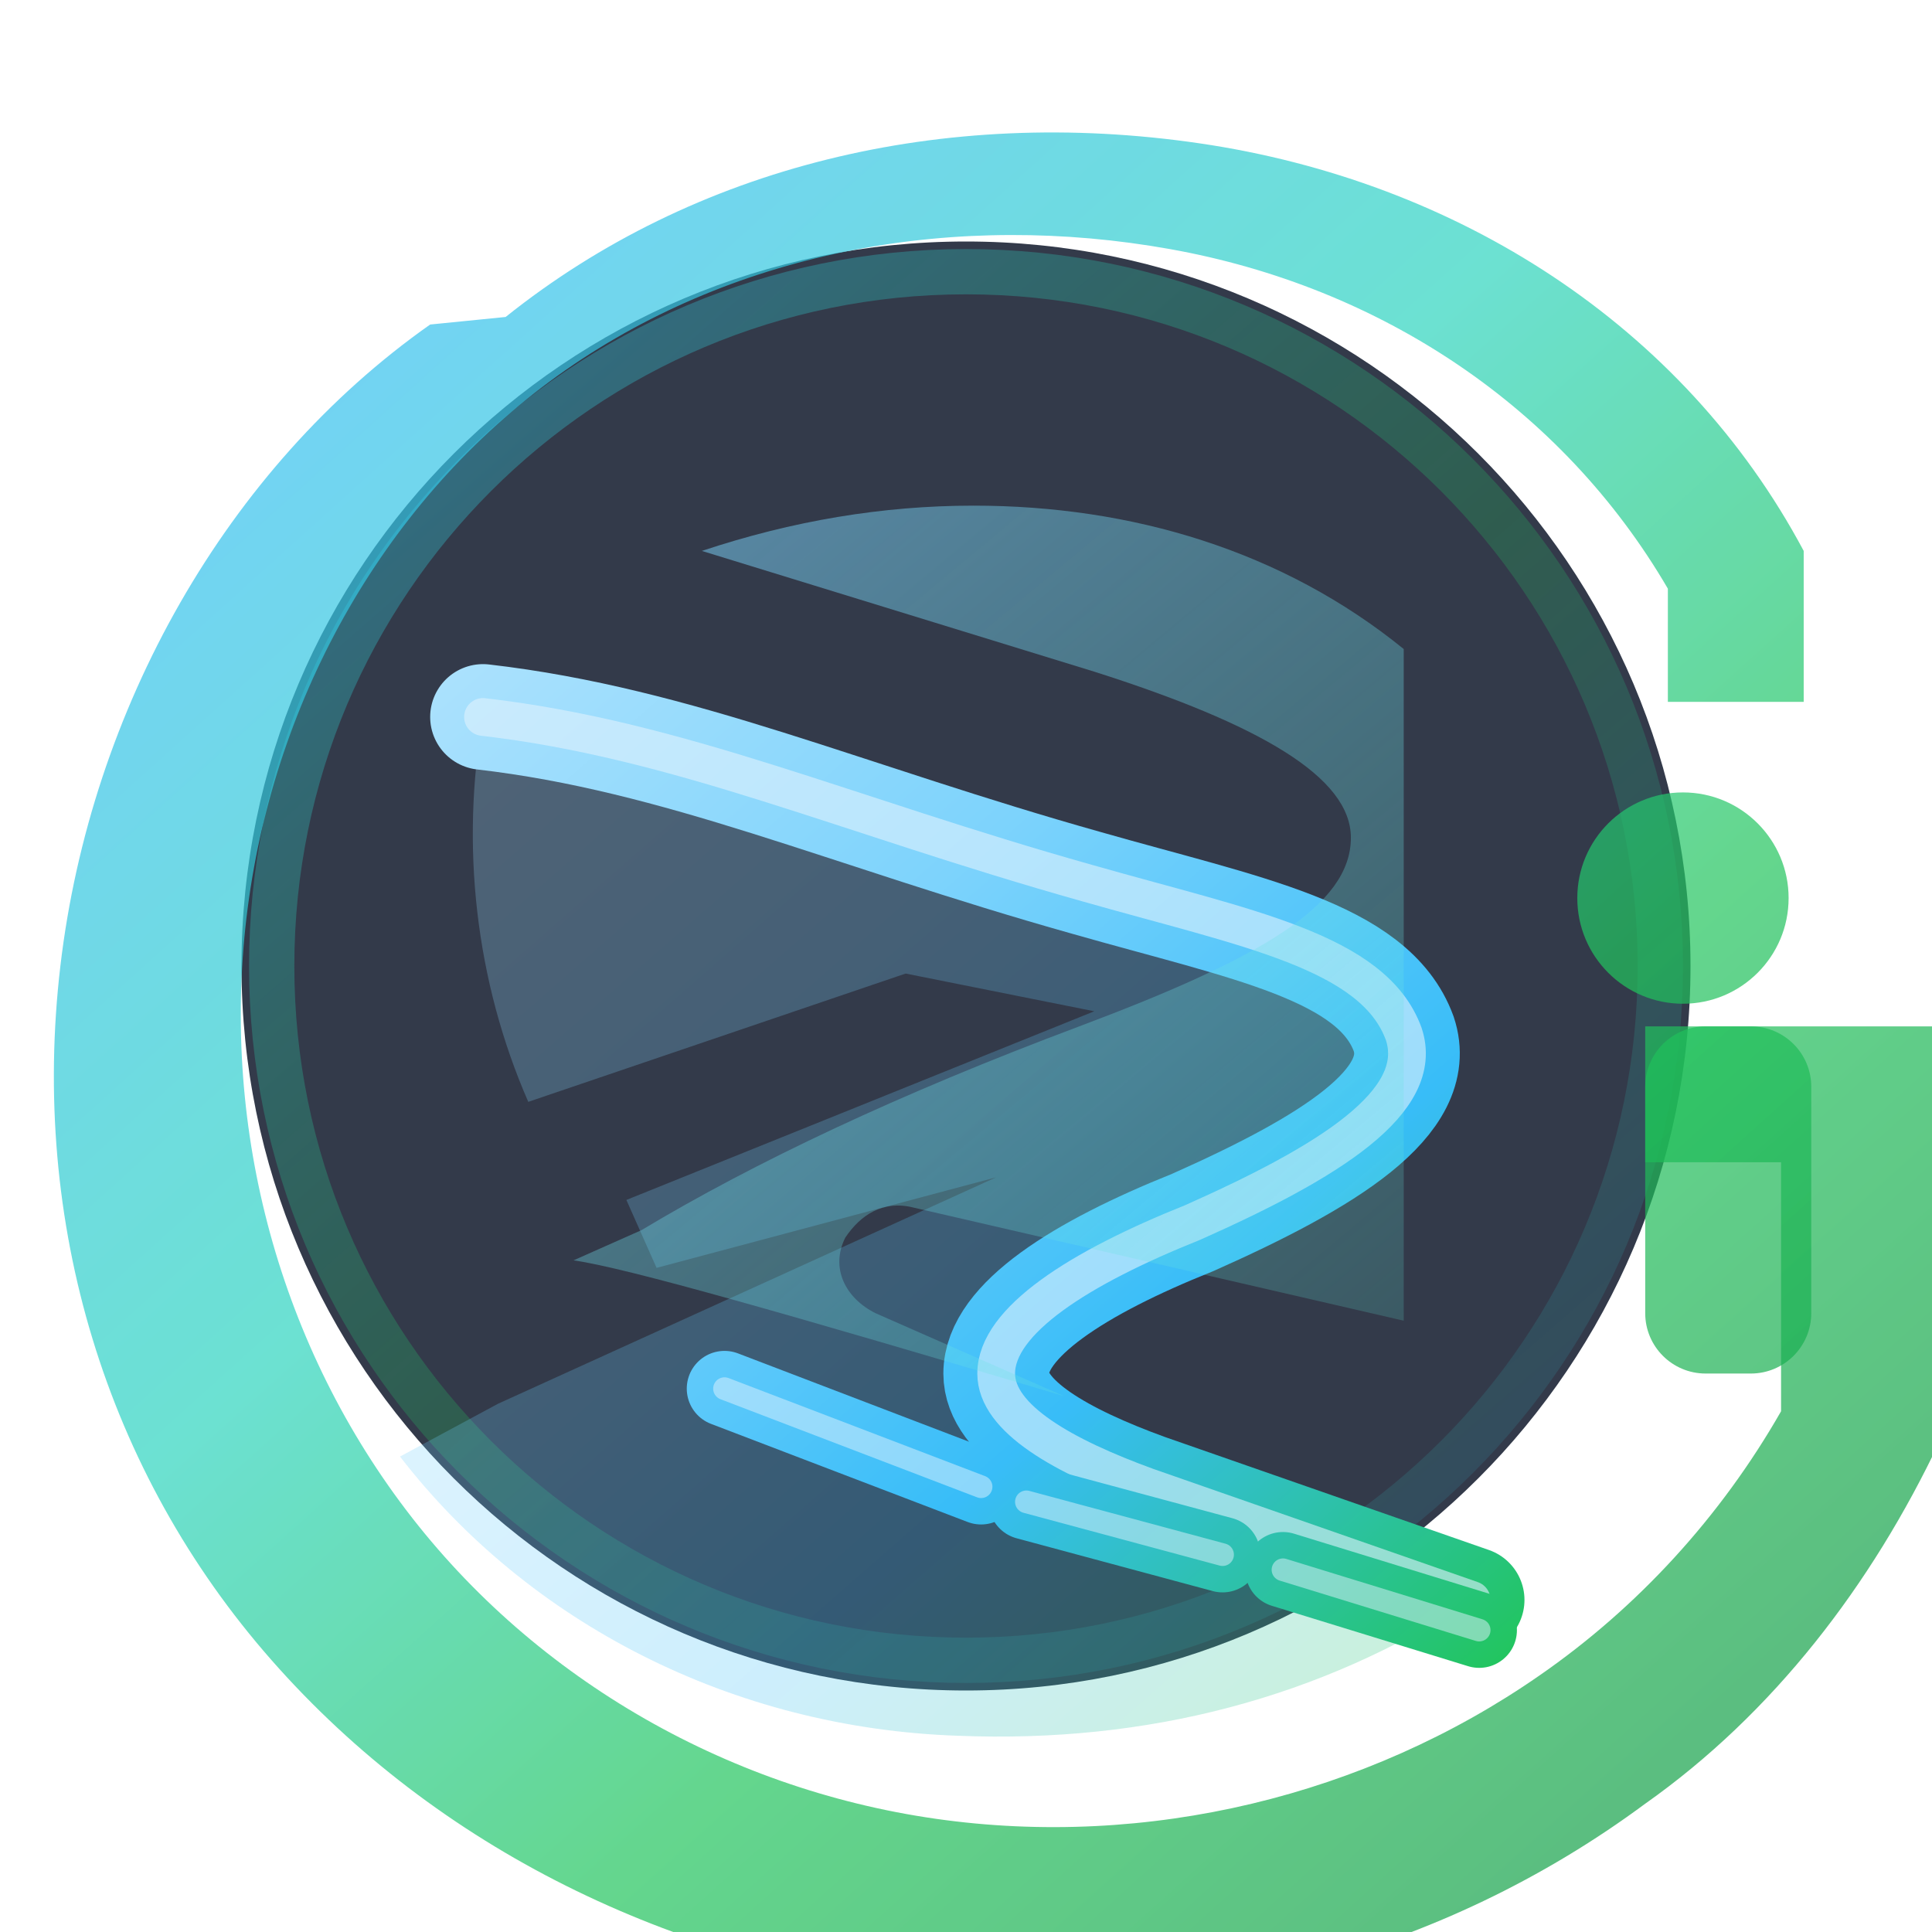
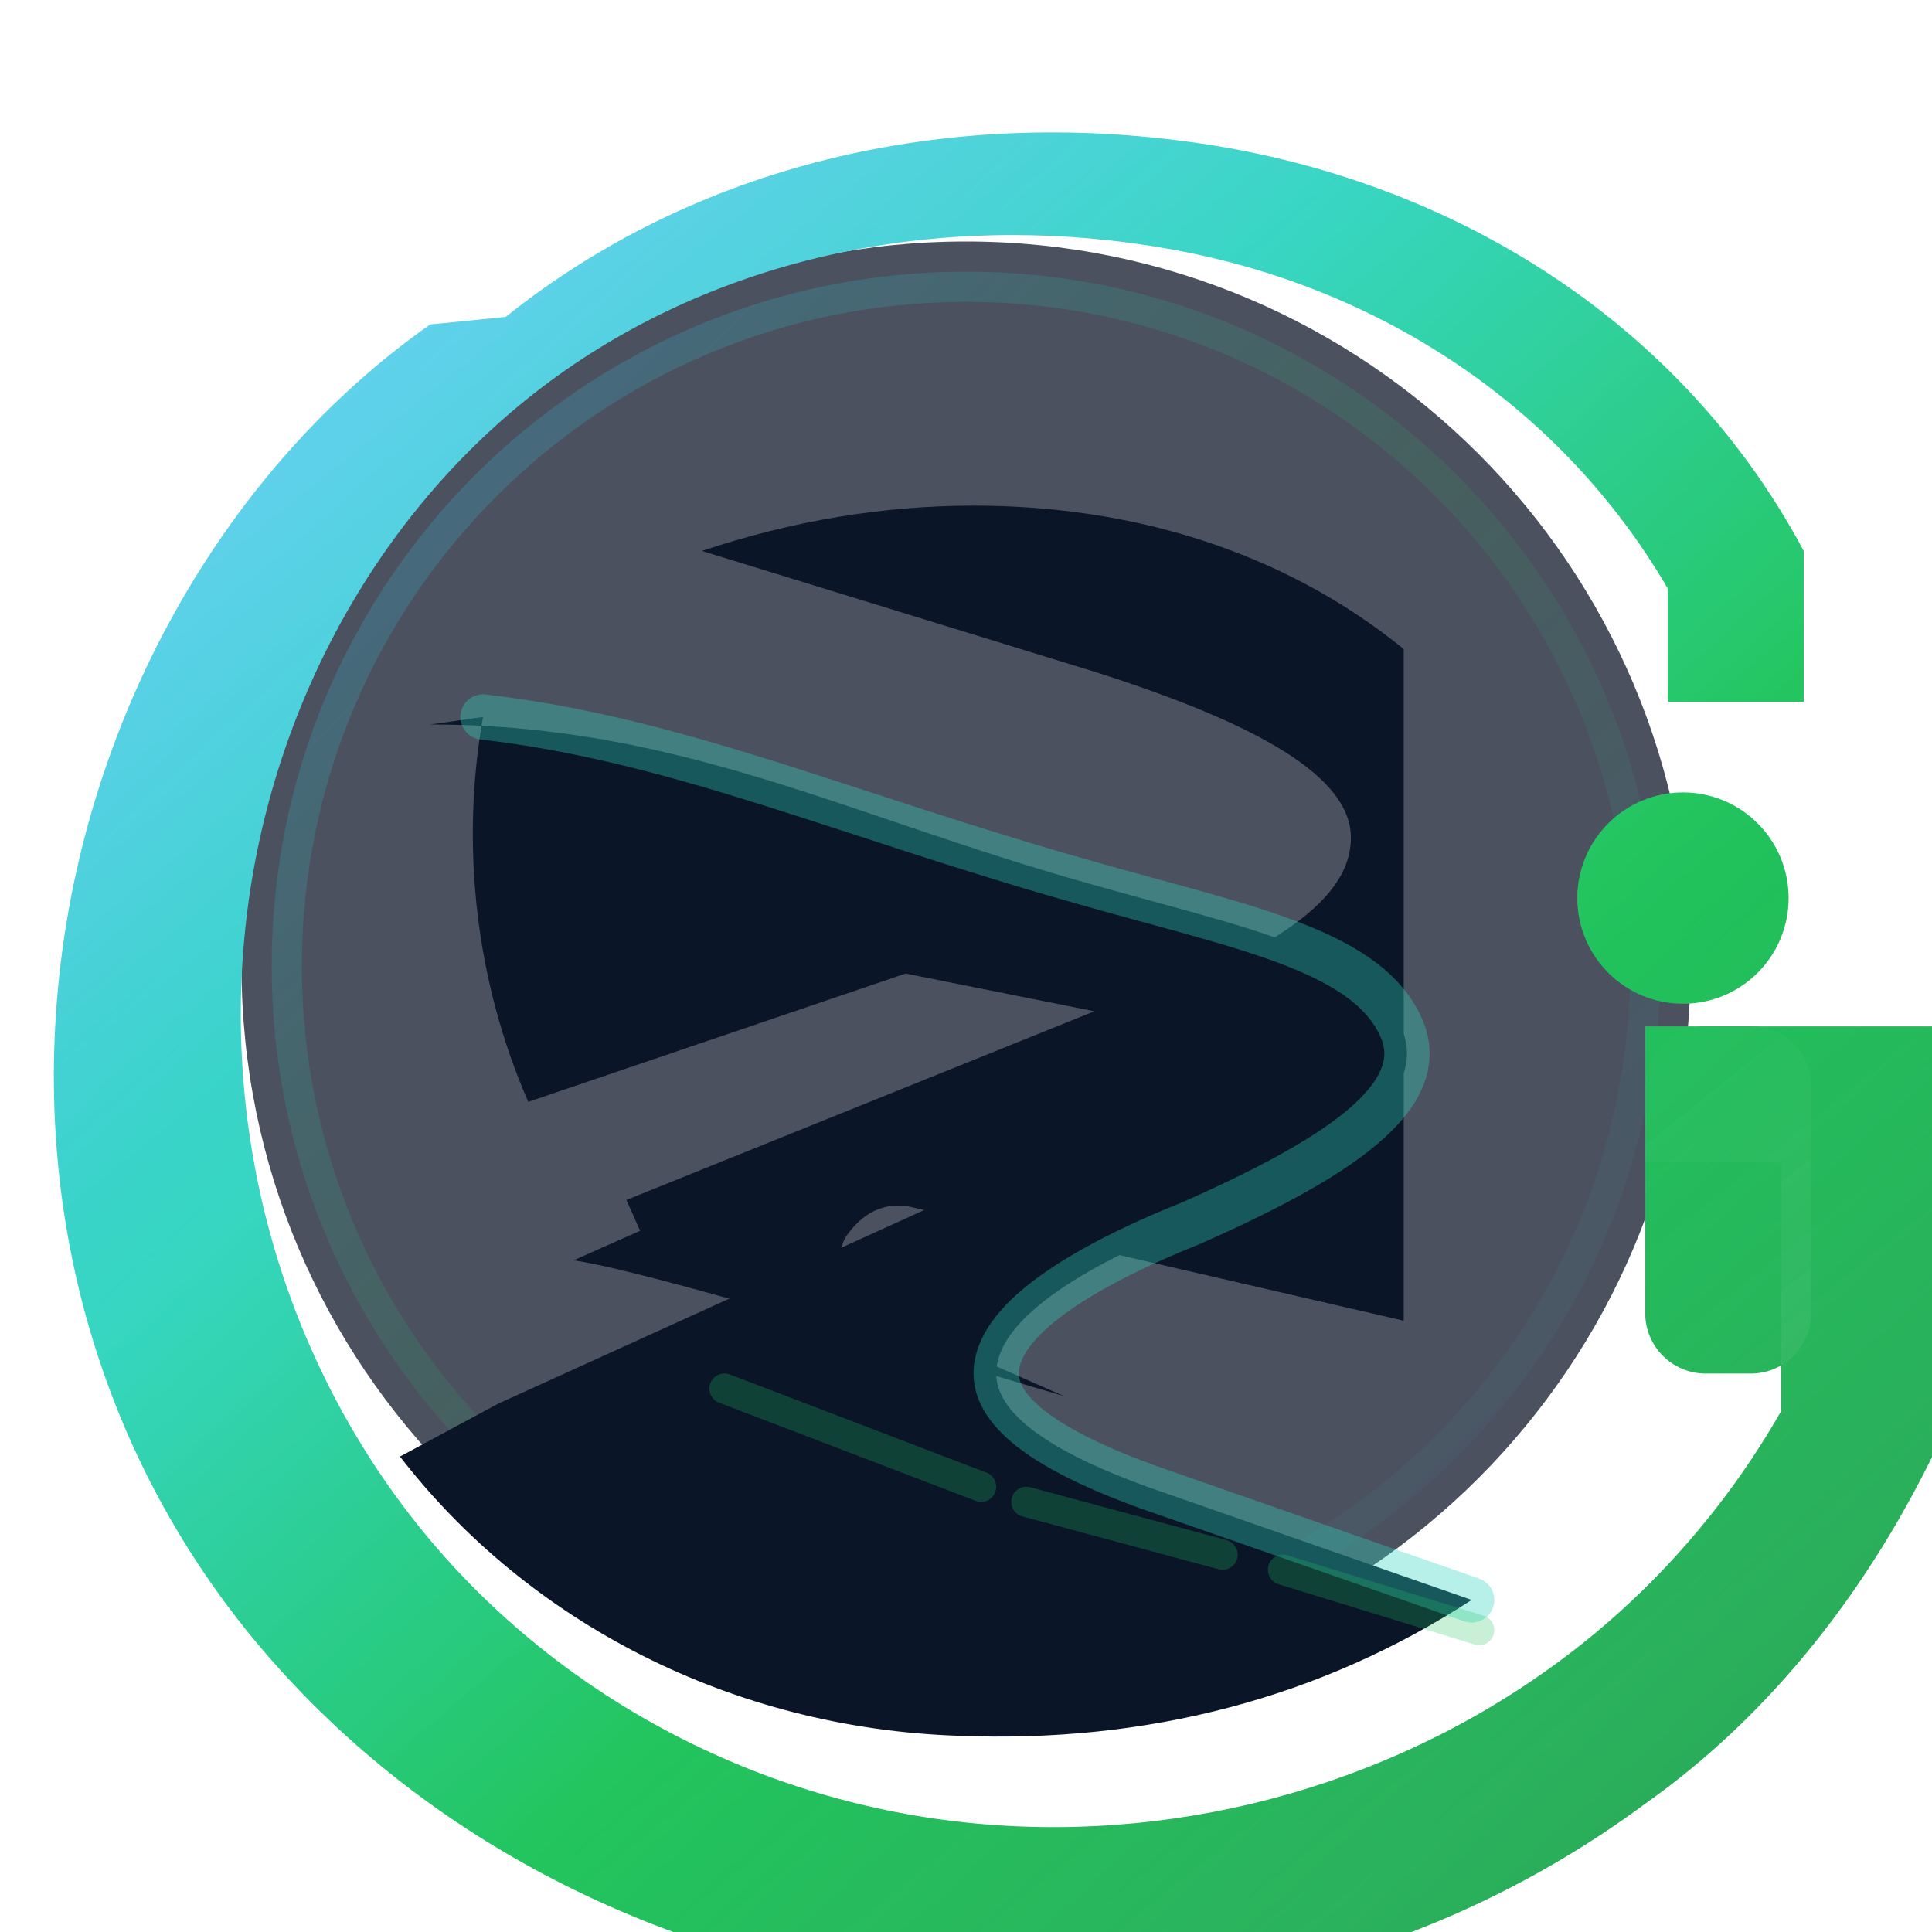
<svg xmlns="http://www.w3.org/2000/svg" width="256" height="256" viewBox="0 0 256 256" fill="none">
  <defs>
-     <linearGradient id="jgzt-shell" x1="44" y1="26" x2="226" y2="228" gradientUnits="userSpaceOnUse">
+     <linearGradient id="jgzt-shell" x1="30" y1="20" x2="230" y2="240" gradientUnits="userSpaceOnUse">
      <stop offset="0" stop-color="#38BDF8" />
-       <stop offset="0.4" stop-color="#2DD4BF" />
-       <stop offset="0.7" stop-color="#22C55E" />
+       <stop offset="0.35" stop-color="#2DD4BF" />
+       <stop offset="0.65" stop-color="#22C55E" />
      <stop offset="1" stop-color="#16A34A" />
    </linearGradient>
-     <linearGradient id="zt-road" x1="60" y1="60" x2="200" y2="220" gradientUnits="userSpaceOnUse">
-       <stop offset="0" stop-color="#BAE6FD" />
-       <stop offset="0.4" stop-color="#7DD3FC" />
-       <stop offset="0.7" stop-color="#38BDF8" />
-       <stop offset="1" stop-color="#22C55E" />
+     <linearGradient id="jgzt-shine" x1="50" y1="30" x2="210" y2="230" gradientUnits="userSpaceOnUse">
+       <stop offset="0" stop-color="#FFFFFF" stop-opacity="0.25" />
+       <stop offset="0.3" stop-color="#FFFFFF" stop-opacity="0.05" />
+       <stop offset="0.7" stop-color="#FFFFFF" stop-opacity="0" />
+       <stop offset="1" stop-color="#FFFFFF" stop-opacity="0.08" />
    </linearGradient>
-     <linearGradient id="zt-glow" x1="80" y1="80" x2="180" y2="200" gradientUnits="userSpaceOnUse">
-       <stop offset="0" stop-color="#7DD3FC" stop-opacity="0.5" />
-       <stop offset="1" stop-color="#5EEAD4" stop-opacity="0.15" />
-     </linearGradient>
-     <linearGradient id="jgzt-ring" x1="52" y1="34" x2="214" y2="220" gradientUnits="userSpaceOnUse">
-       <stop offset="0" stop-color="#38BDF8" stop-opacity="0.4" />
-       <stop offset="0.5" stop-color="#22C55E" stop-opacity="0.25" />
-       <stop offset="1" stop-color="#38BDF8" stop-opacity="0.1" />
+     <linearGradient id="jgzt-ring" x1="50" y1="50" x2="210" y2="210" gradientUnits="userSpaceOnUse">
+       <stop offset="0" stop-color="#38BDF8" stop-opacity="0.25" />
+       <stop offset="0.5" stop-color="#22C55E" stop-opacity="0.12" />
+       <stop offset="1" stop-color="#38BDF8" stop-opacity="0.03" />
    </linearGradient>
  </defs>
-   <circle cx="128" cy="128" r="96" fill="#0F172A" opacity="0.85" />
-   <circle cx="128" cy="128" r="92" fill="none" stroke="url(#jgzt-ring)" stroke-width="6" />
-   <path d="M67 42C92 22 125 14 159 19C193 24 223 43 239 73V93H221V78C207 54 183 38 155 33C127 28 98 33 75 49C52 65 37 91 33 119C29 147 36 176 53 199C70 222 96 237 124 241C152 245 181 238 204 222C217 213 228 201 236 187V154H218V136H257V191C248 210 235 227 218 239C191 259 157 268 123 264C89 260 58 245 36 220C14 195 4 162 8 128C12 94 30 62 57 43L67 42Z" fill="url(#jgzt-shell)" opacity="0.7" />
-   <circle cx="223" cy="119" r="14" fill="url(#jgzt-shell)" opacity="0.7" />
-   <rect x="218" y="136" width="22" height="46" rx="8" fill="url(#jgzt-shell)" opacity="0.7" />
-   <path d="M57 96C90 96 112 108 144 117C165 123 182 126 186 137C189 146 176 154 158 162C143 168 132 175 132 182C132 188 141 193 152 197L195 212C175 225 152 231 127 230C97 229 70 215 53 193L66 186L132 156L87 168L83 159L145 134L120 129L70 146C63 130 61 112 64 95L57 96Z" fill="url(#zt-road)" opacity="0.25" />
-   <path d="M64 95 C90 98 112 108 144 117 C165 123 182 126 186 137 C189 146 176 154 158 162 C143 168 132 175 132 182 C132 188 141 193 152 197 L195 212" fill="none" stroke="url(#zt-road)" stroke-width="14" stroke-linecap="round" stroke-linejoin="round" />
-   <path d="M64 95 C90 98 112 108 144 117 C165 123 182 126 186 137 C189 146 176 154 158 162 C143 168 132 175 132 182 C132 188 141 193 152 197 L195 212" fill="none" stroke="#E0F2FE" stroke-width="5" stroke-linecap="round" stroke-linejoin="round" opacity="0.6" />
-   <path d="M96 184L130 197" stroke="url(#zt-road)" stroke-width="10" stroke-linecap="round" />
-   <path d="M136 199L162 206" stroke="url(#zt-road)" stroke-width="10" stroke-linecap="round" />
-   <path d="M170 208L196 216" stroke="url(#zt-road)" stroke-width="10" stroke-linecap="round" />
-   <path d="M96 184L130 197" stroke="#E0F2FE" stroke-width="3" stroke-linecap="round" opacity="0.5" />
-   <path d="M136 199L162 206" stroke="#E0F2FE" stroke-width="3" stroke-linecap="round" opacity="0.5" />
-   <path d="M170 208L196 216" stroke="#E0F2FE" stroke-width="3" stroke-linecap="round" opacity="0.5" />
-   <path d="M85 163C100 154 119 145 143 136C167 127 179 120 179 111C179 103 167 96 145 89L93 73C105 69 117 67 129 67C150 67 170 73 186 86V175L121 160C117 159 114 161 112 164C110 168 112 172 116 174L141 185C104 174 83 168 76 167L85 163Z" fill="url(#zt-glow)" />
+   <circle cx="128" cy="128" r="96" fill="#0F172A" opacity="0.75" />
+   <circle cx="128" cy="128" r="90" fill="none" stroke="url(#jgzt-ring)" stroke-width="4" />
+   <path d="M67 42C92 22 125 14 159 19C193 24 223 43 239 73V93H221V78C207 54 183 38 155 33C127 28 98 33 75 49C52 65 37 91 33 119C29 147 36 176 53 199C70 222 96 237 124 241C152 245 181 238 204 222C217 213 228 201 236 187V154H218V136H257V191C248 210 235 227 218 239C191 259 157 268 123 264C89 260 58 245 36 220C14 195 4 162 8 128C12 94 30 62 57 43L67 42Z" fill="url(#jgzt-shell)" />
+   <circle cx="223" cy="119" r="14" fill="url(#jgzt-shell)" />
+   <rect x="218" y="136" width="22" height="46" rx="8" fill="url(#jgzt-shell)" />
+   <path d="M67 42C92 22 125 14 159 19C193 24 223 43 239 73V93H221V78C207 54 183 38 155 33C127 28 98 33 75 49C52 65 37 91 33 119C29 147 36 176 53 199C70 222 96 237 124 241C152 245 181 238 204 222C217 213 228 201 236 187V154H218V136H257V191C248 210 235 227 218 239C191 259 157 268 123 264C89 260 58 245 36 220C14 195 4 162 8 128C12 94 30 62 57 43L67 42Z" fill="url(#jgzt-shine)" />
+   <circle cx="223" cy="119" r="14" fill="url(#jgzt-shine)" />
+   <rect x="218" y="136" width="22" height="46" rx="8" fill="url(#jgzt-shine)" />
+   <path d="M57 96C90 96 112 108 144 117C165 123 182 126 186 137C189 146 176 154 158 162C143 168 132 175 132 182C132 188 141 193 152 197L195 212C175 225 152 231 127 230C97 229 70 215 53 193L66 186L132 156L87 168L83 159L145 134L120 129L70 146C63 130 61 112 64 95L57 96Z" fill="#0A1628" />
+   <path d="M85 163C100 154 119 145 143 136C167 127 179 120 179 111C179 103 167 96 145 89L93 73C105 69 117 67 129 67C150 67 170 73 186 86V175L121 160C117 159 114 161 112 164C110 168 112 172 116 174L141 185C104 174 83 168 76 167L85 163Z" fill="#0A1628" />
+   <path d="M64 95C90 98 112 108 144 117C165 123 182 126 186 137C189 146 176 154 158 162C143 168 132 175 132 182C132 188 141 193 152 197L195 212" fill="none" stroke="#2DD4BF" stroke-width="6" stroke-linecap="round" stroke-linejoin="round" opacity="0.35" />
+   <path d="M96 184L130 197" stroke="#22C55E" stroke-width="4" stroke-linecap="round" opacity="0.25" />
+   <path d="M136 199L162 206" stroke="#22C55E" stroke-width="4" stroke-linecap="round" opacity="0.25" />
+   <path d="M170 208L196 216" stroke="#22C55E" stroke-width="4" stroke-linecap="round" opacity="0.25" />
</svg>
